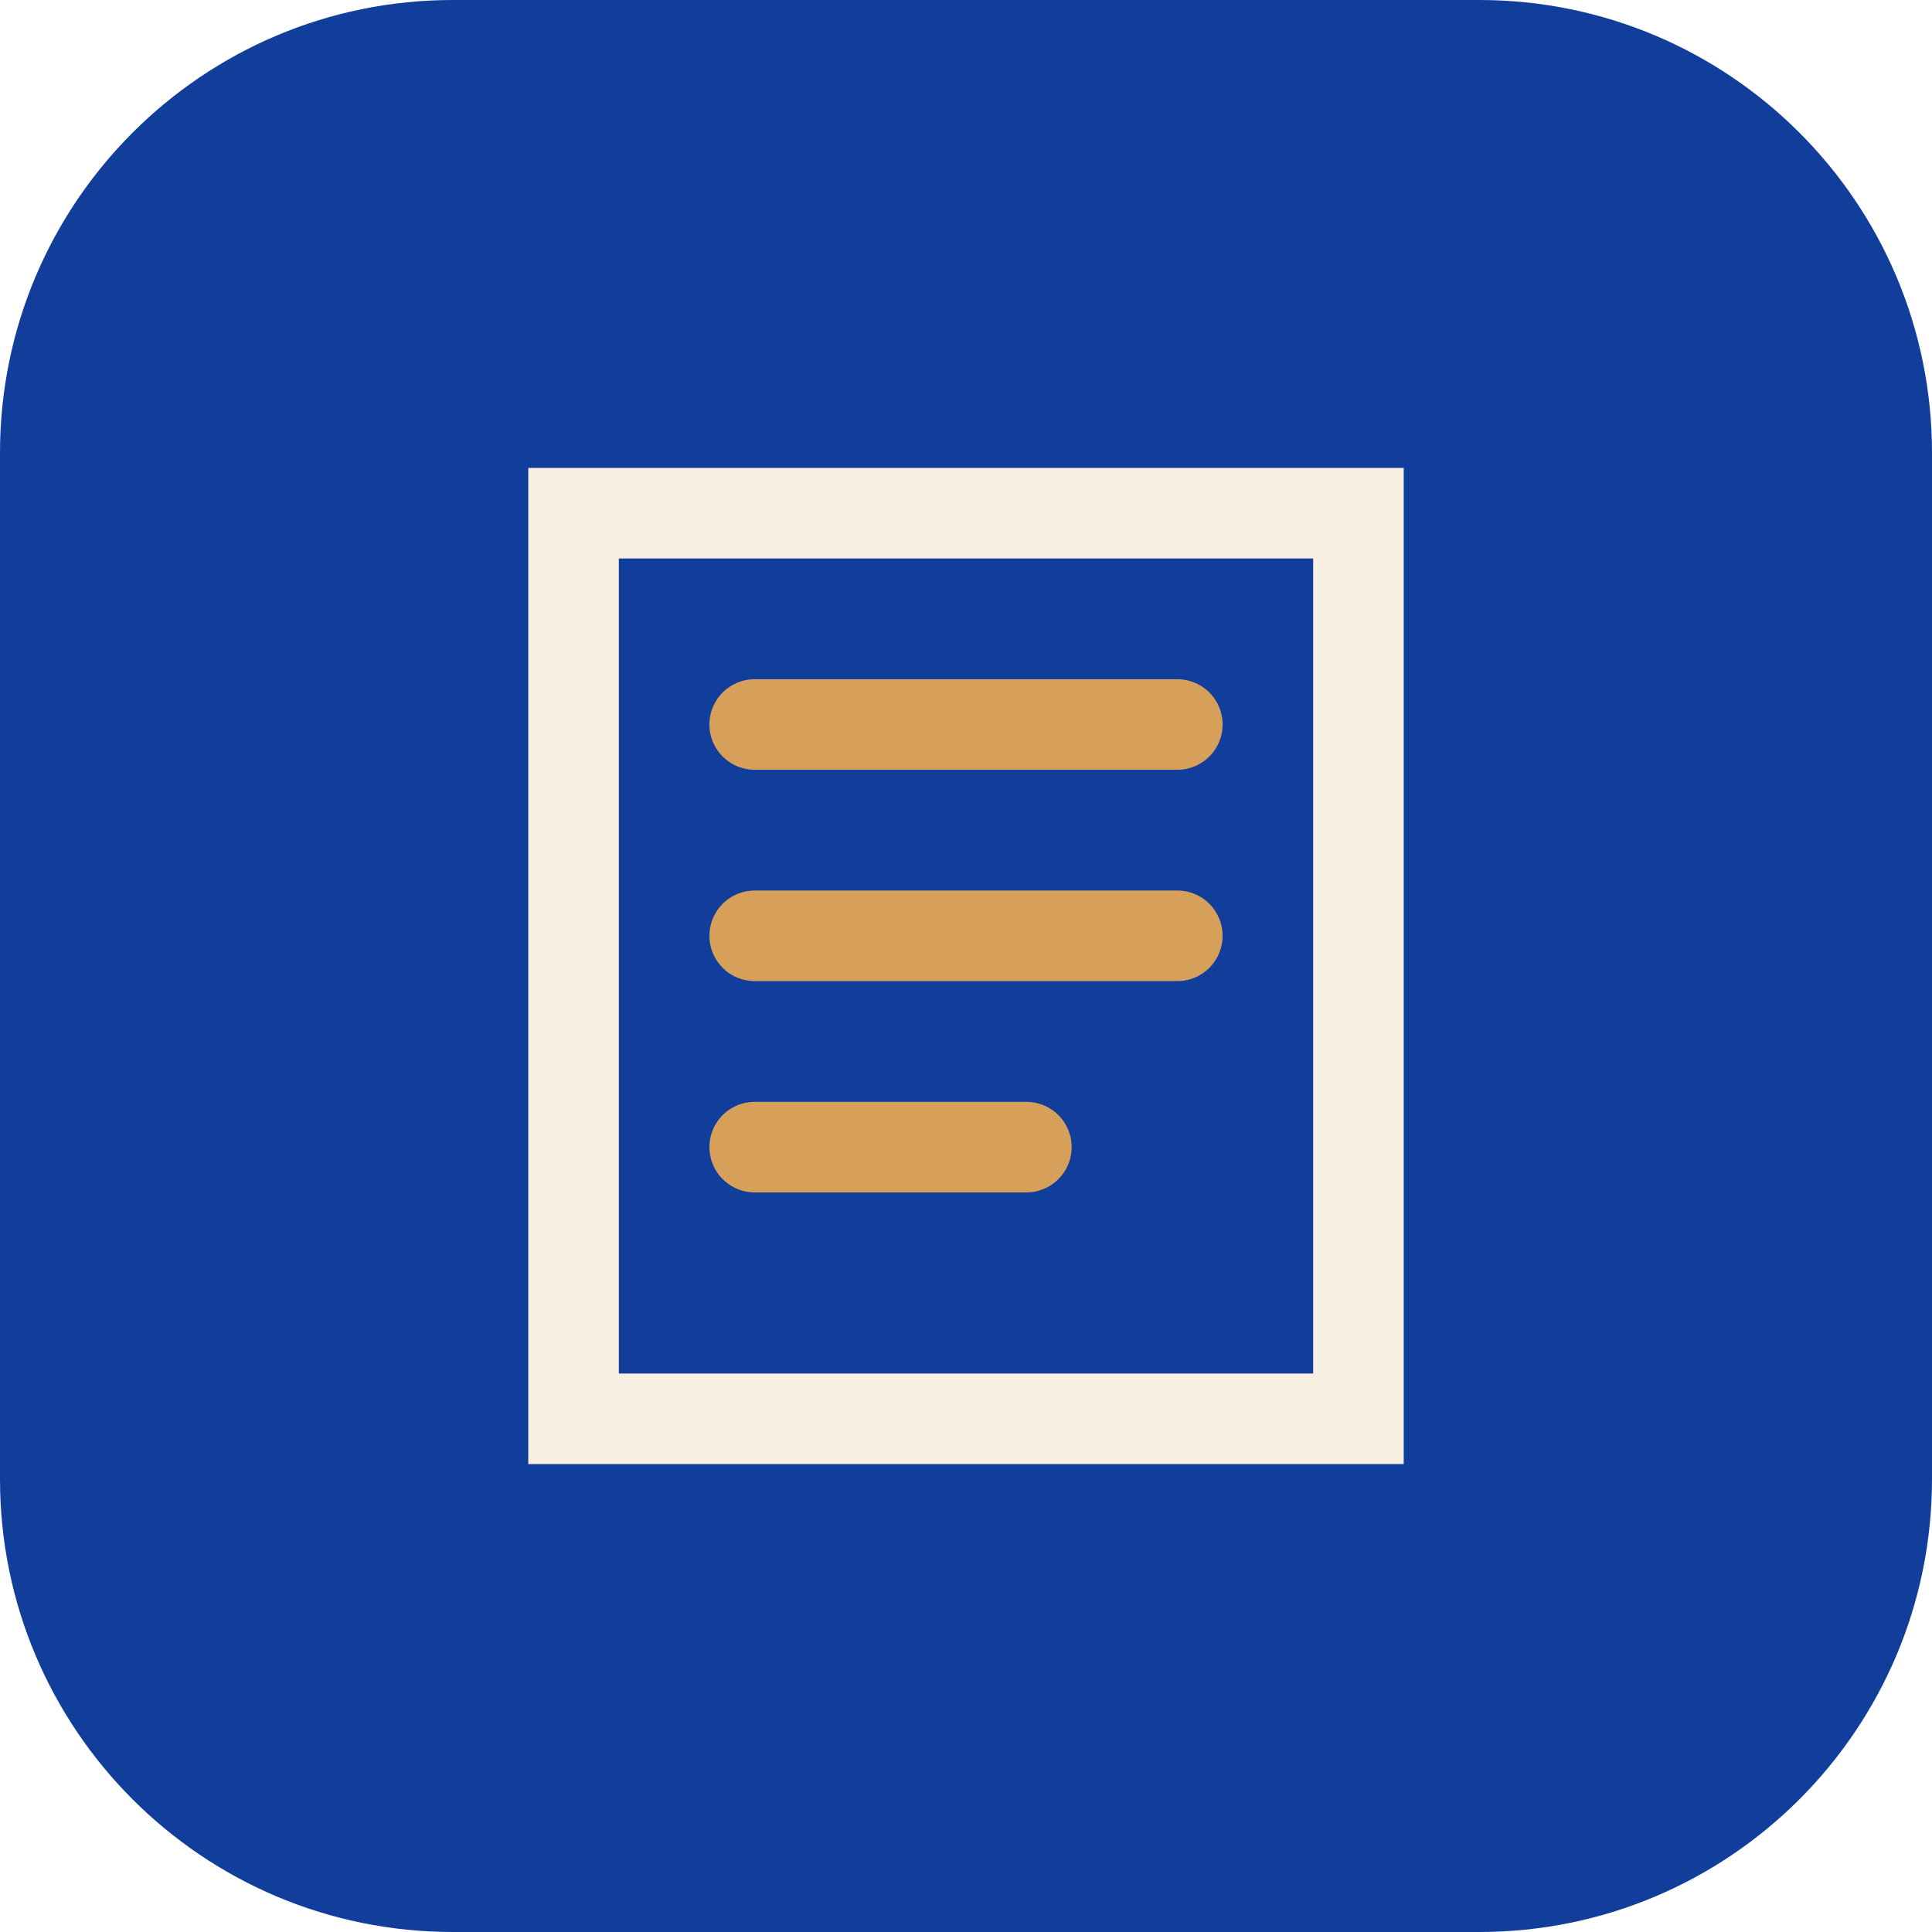
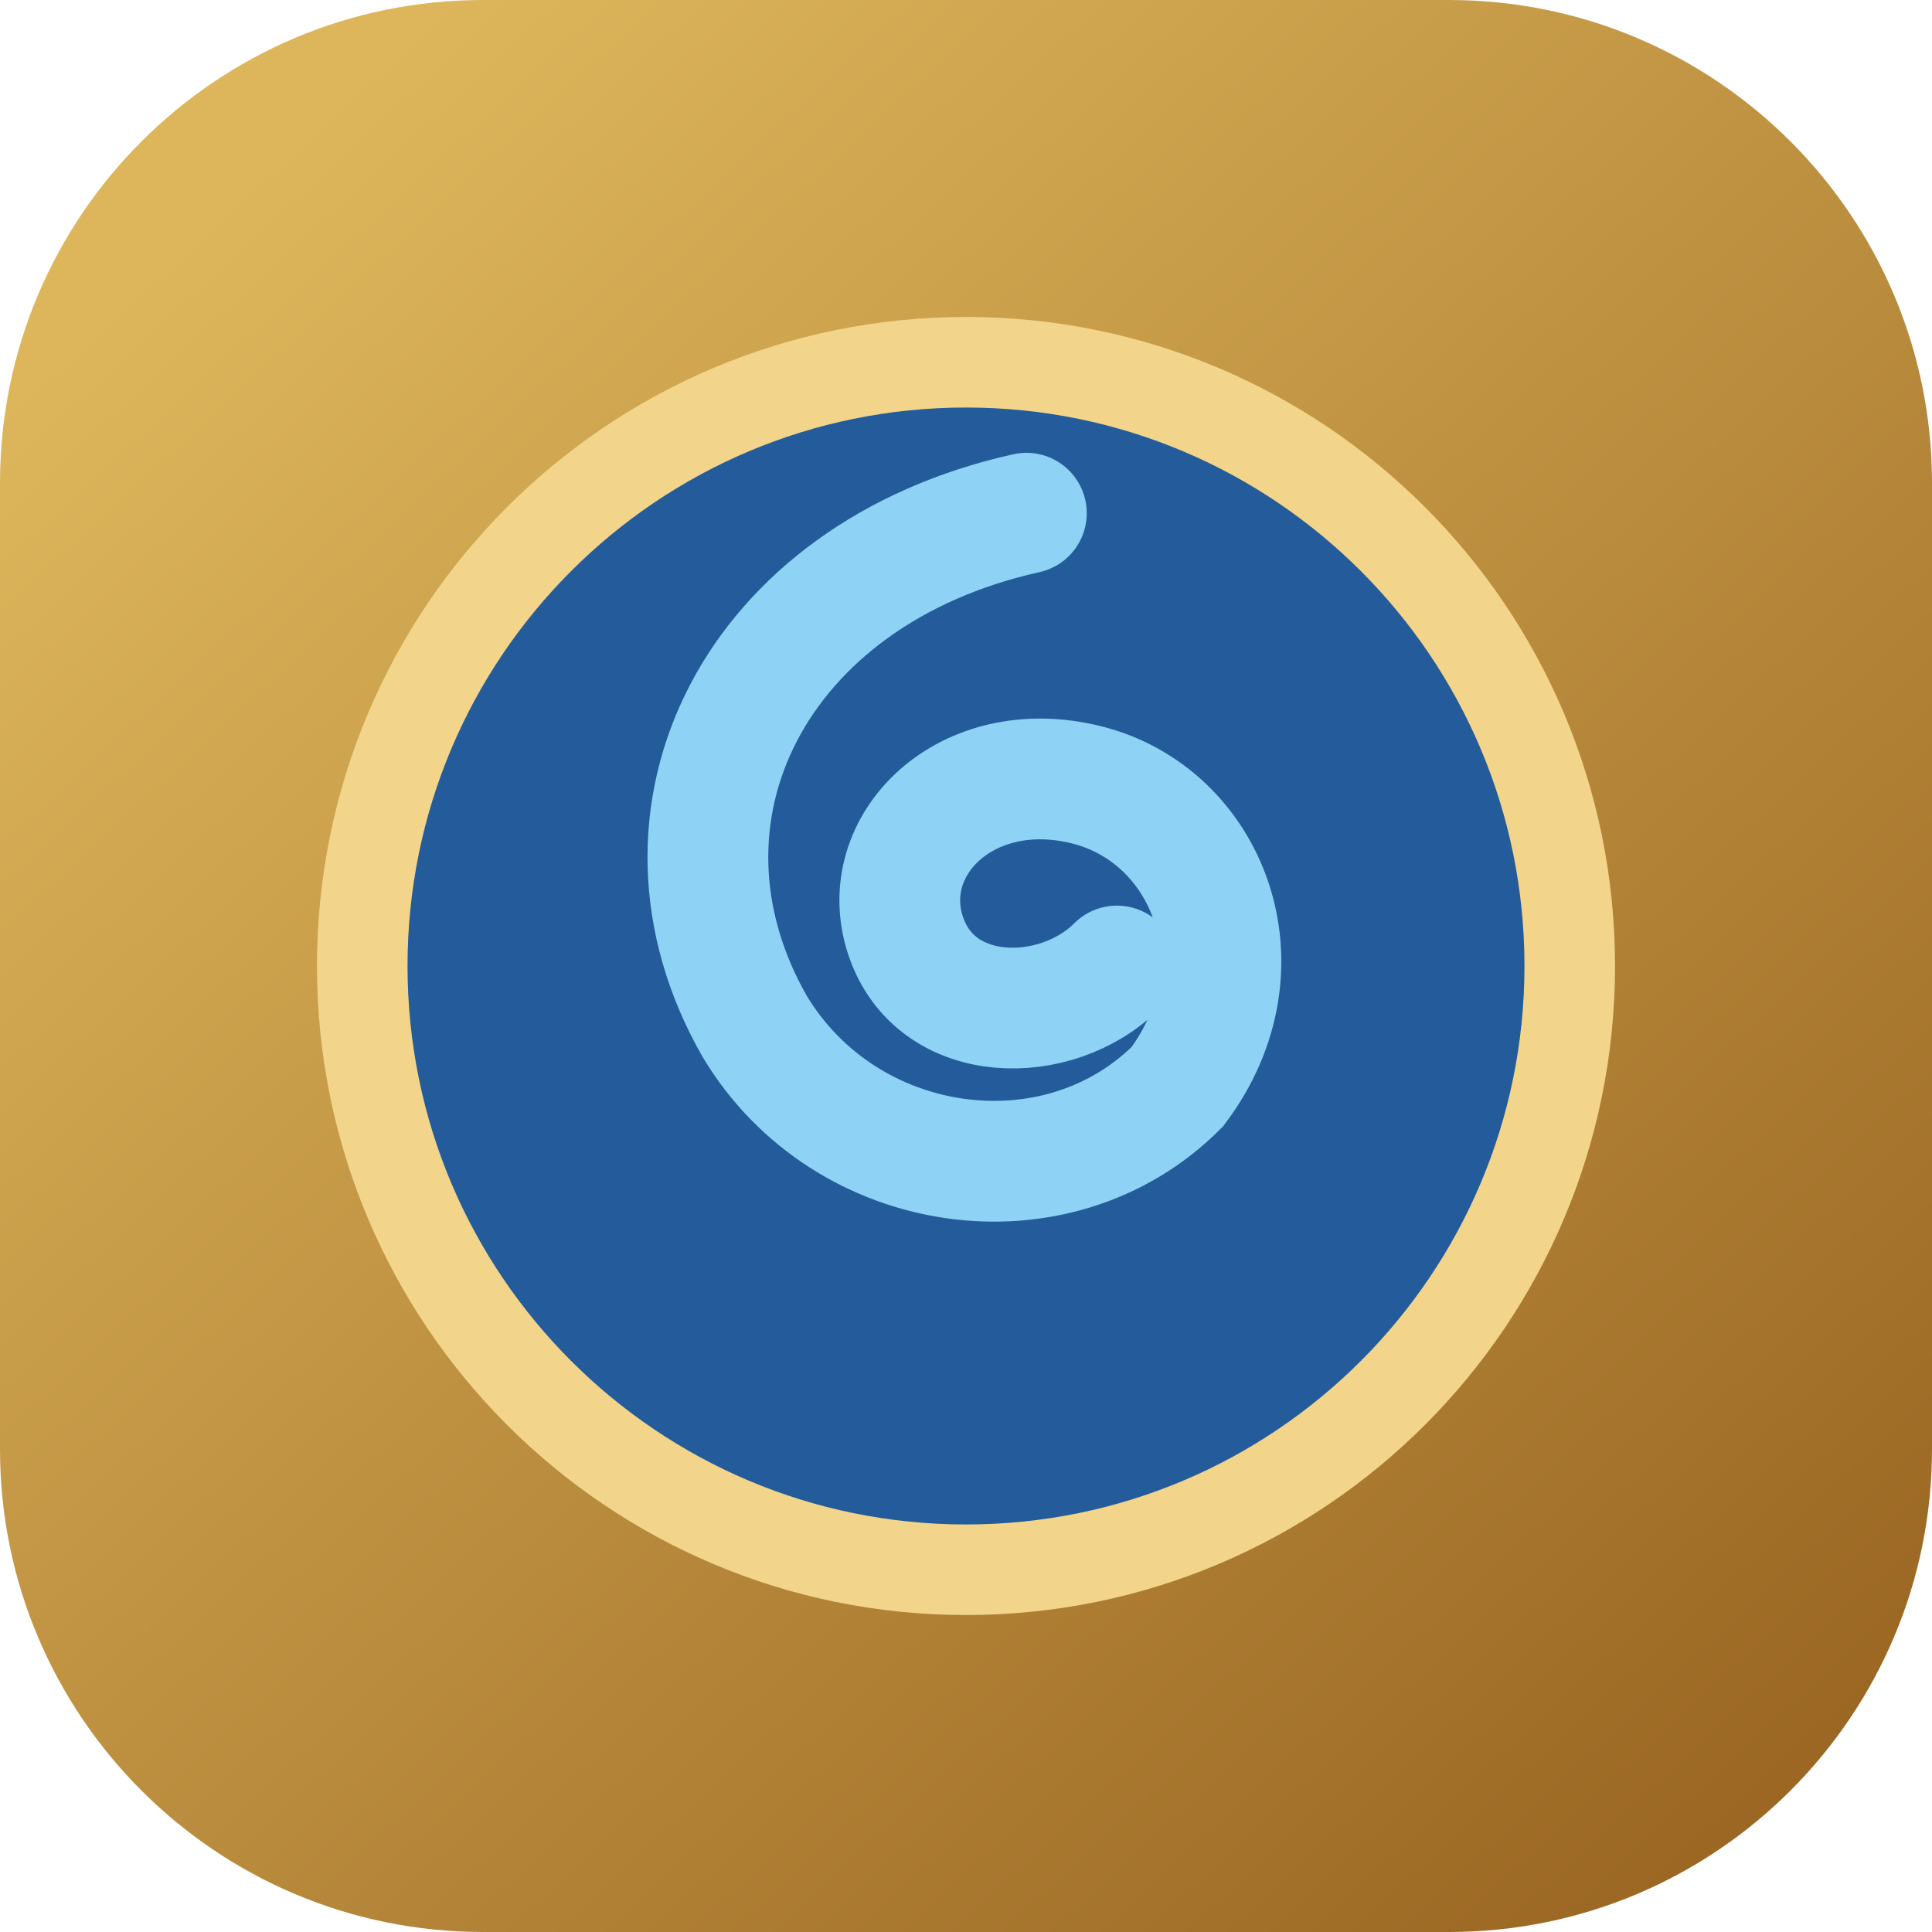
<svg xmlns="http://www.w3.org/2000/svg" viewBox="0 0 64 64">
-   <rect width="64" height="64" rx="15" fill="#123e9b" />
-   <path d="M19 17h26v30H19z" fill="none" stroke="#f6efe2" stroke-width="3" />
-   <path d="M25 24h14M25 31h14M25 38h9" stroke="#d6a05a" stroke-width="3" stroke-linecap="round" />
+   <defs>
+     <linearGradient id="g" x1="8" y1="6" x2="58" y2="60" gradientUnits="userSpaceOnUse">
+       <stop stop-color="#DDB65B" />
+       <stop offset="1" stop-color="#9B6723" />
+     </linearGradient>
+   </defs>
+   <rect width="64" height="64" rx="16" fill="url(#g)" />
+   <circle cx="32" cy="32" r="20" fill="#245B9A" stroke="#F2D58A" stroke-width="3" />
+   <path d="M34 17c-9 2-13 10-9 17 3 5 10 6 14 2 3-4 1-9-3-10-4-1-7 2-6 5 1 3 5 3 7 1" fill="none" stroke="#8ED3F5" stroke-width="4" stroke-linecap="round" />
</svg>
